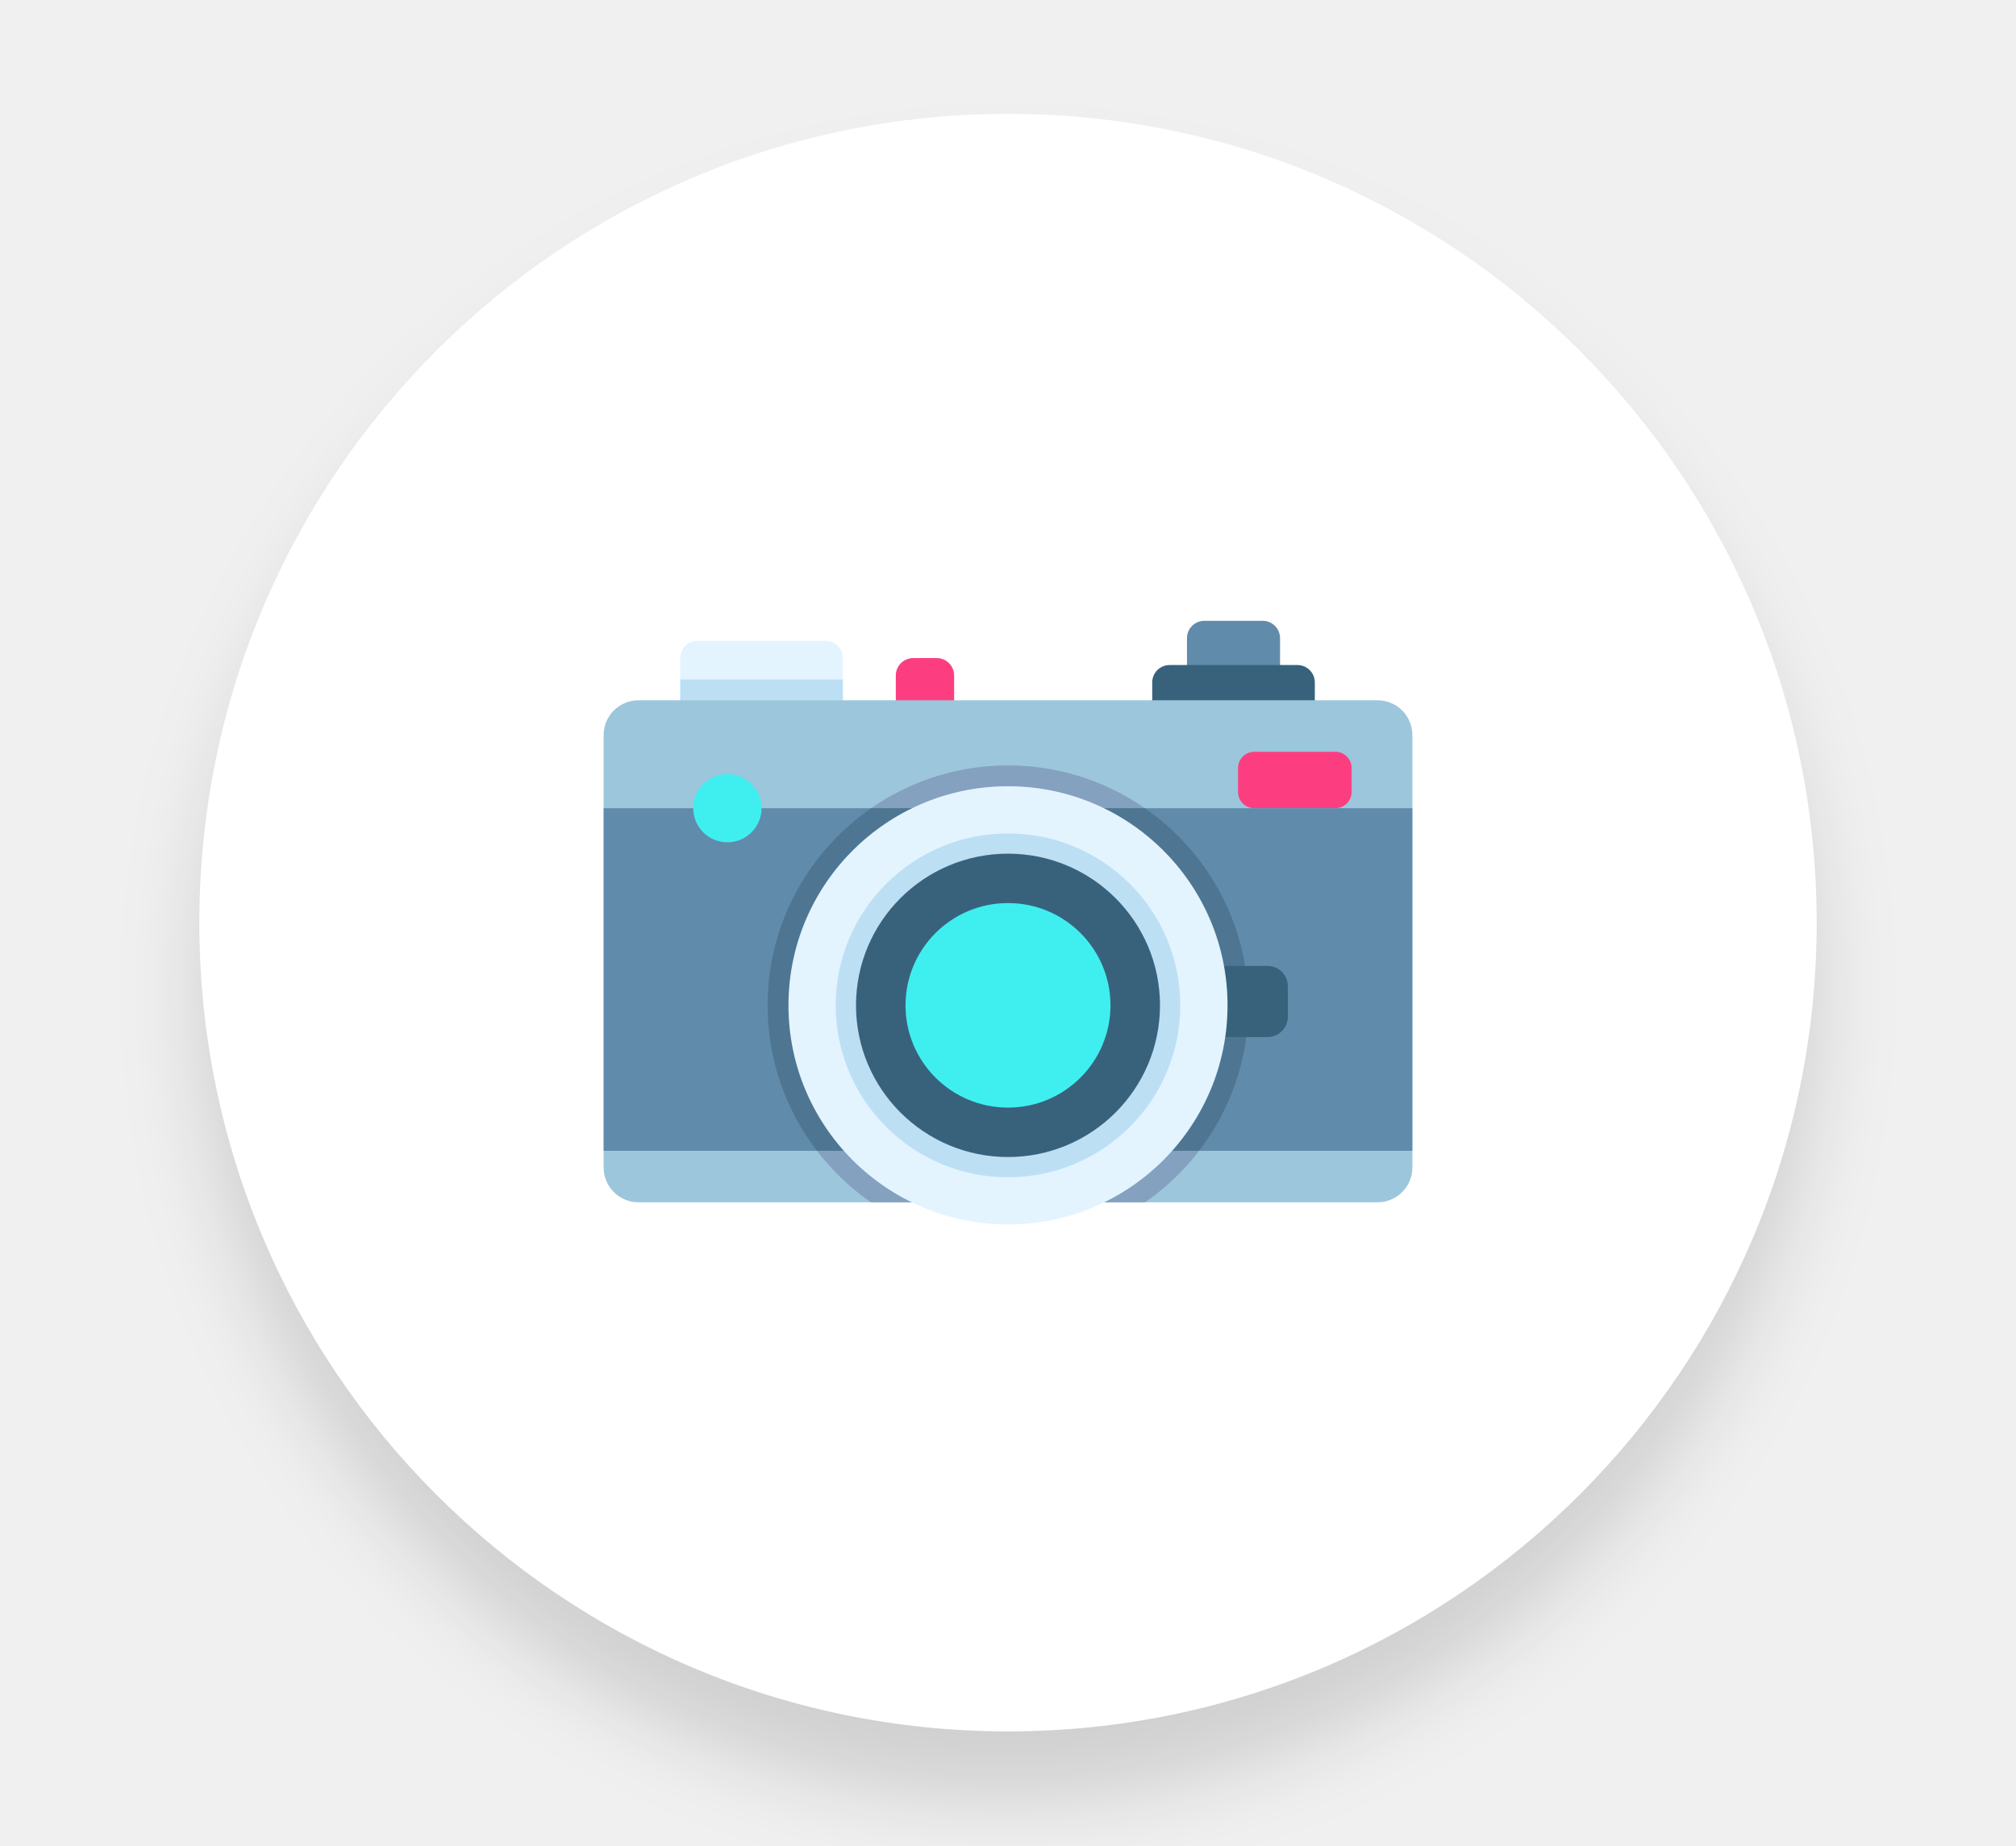
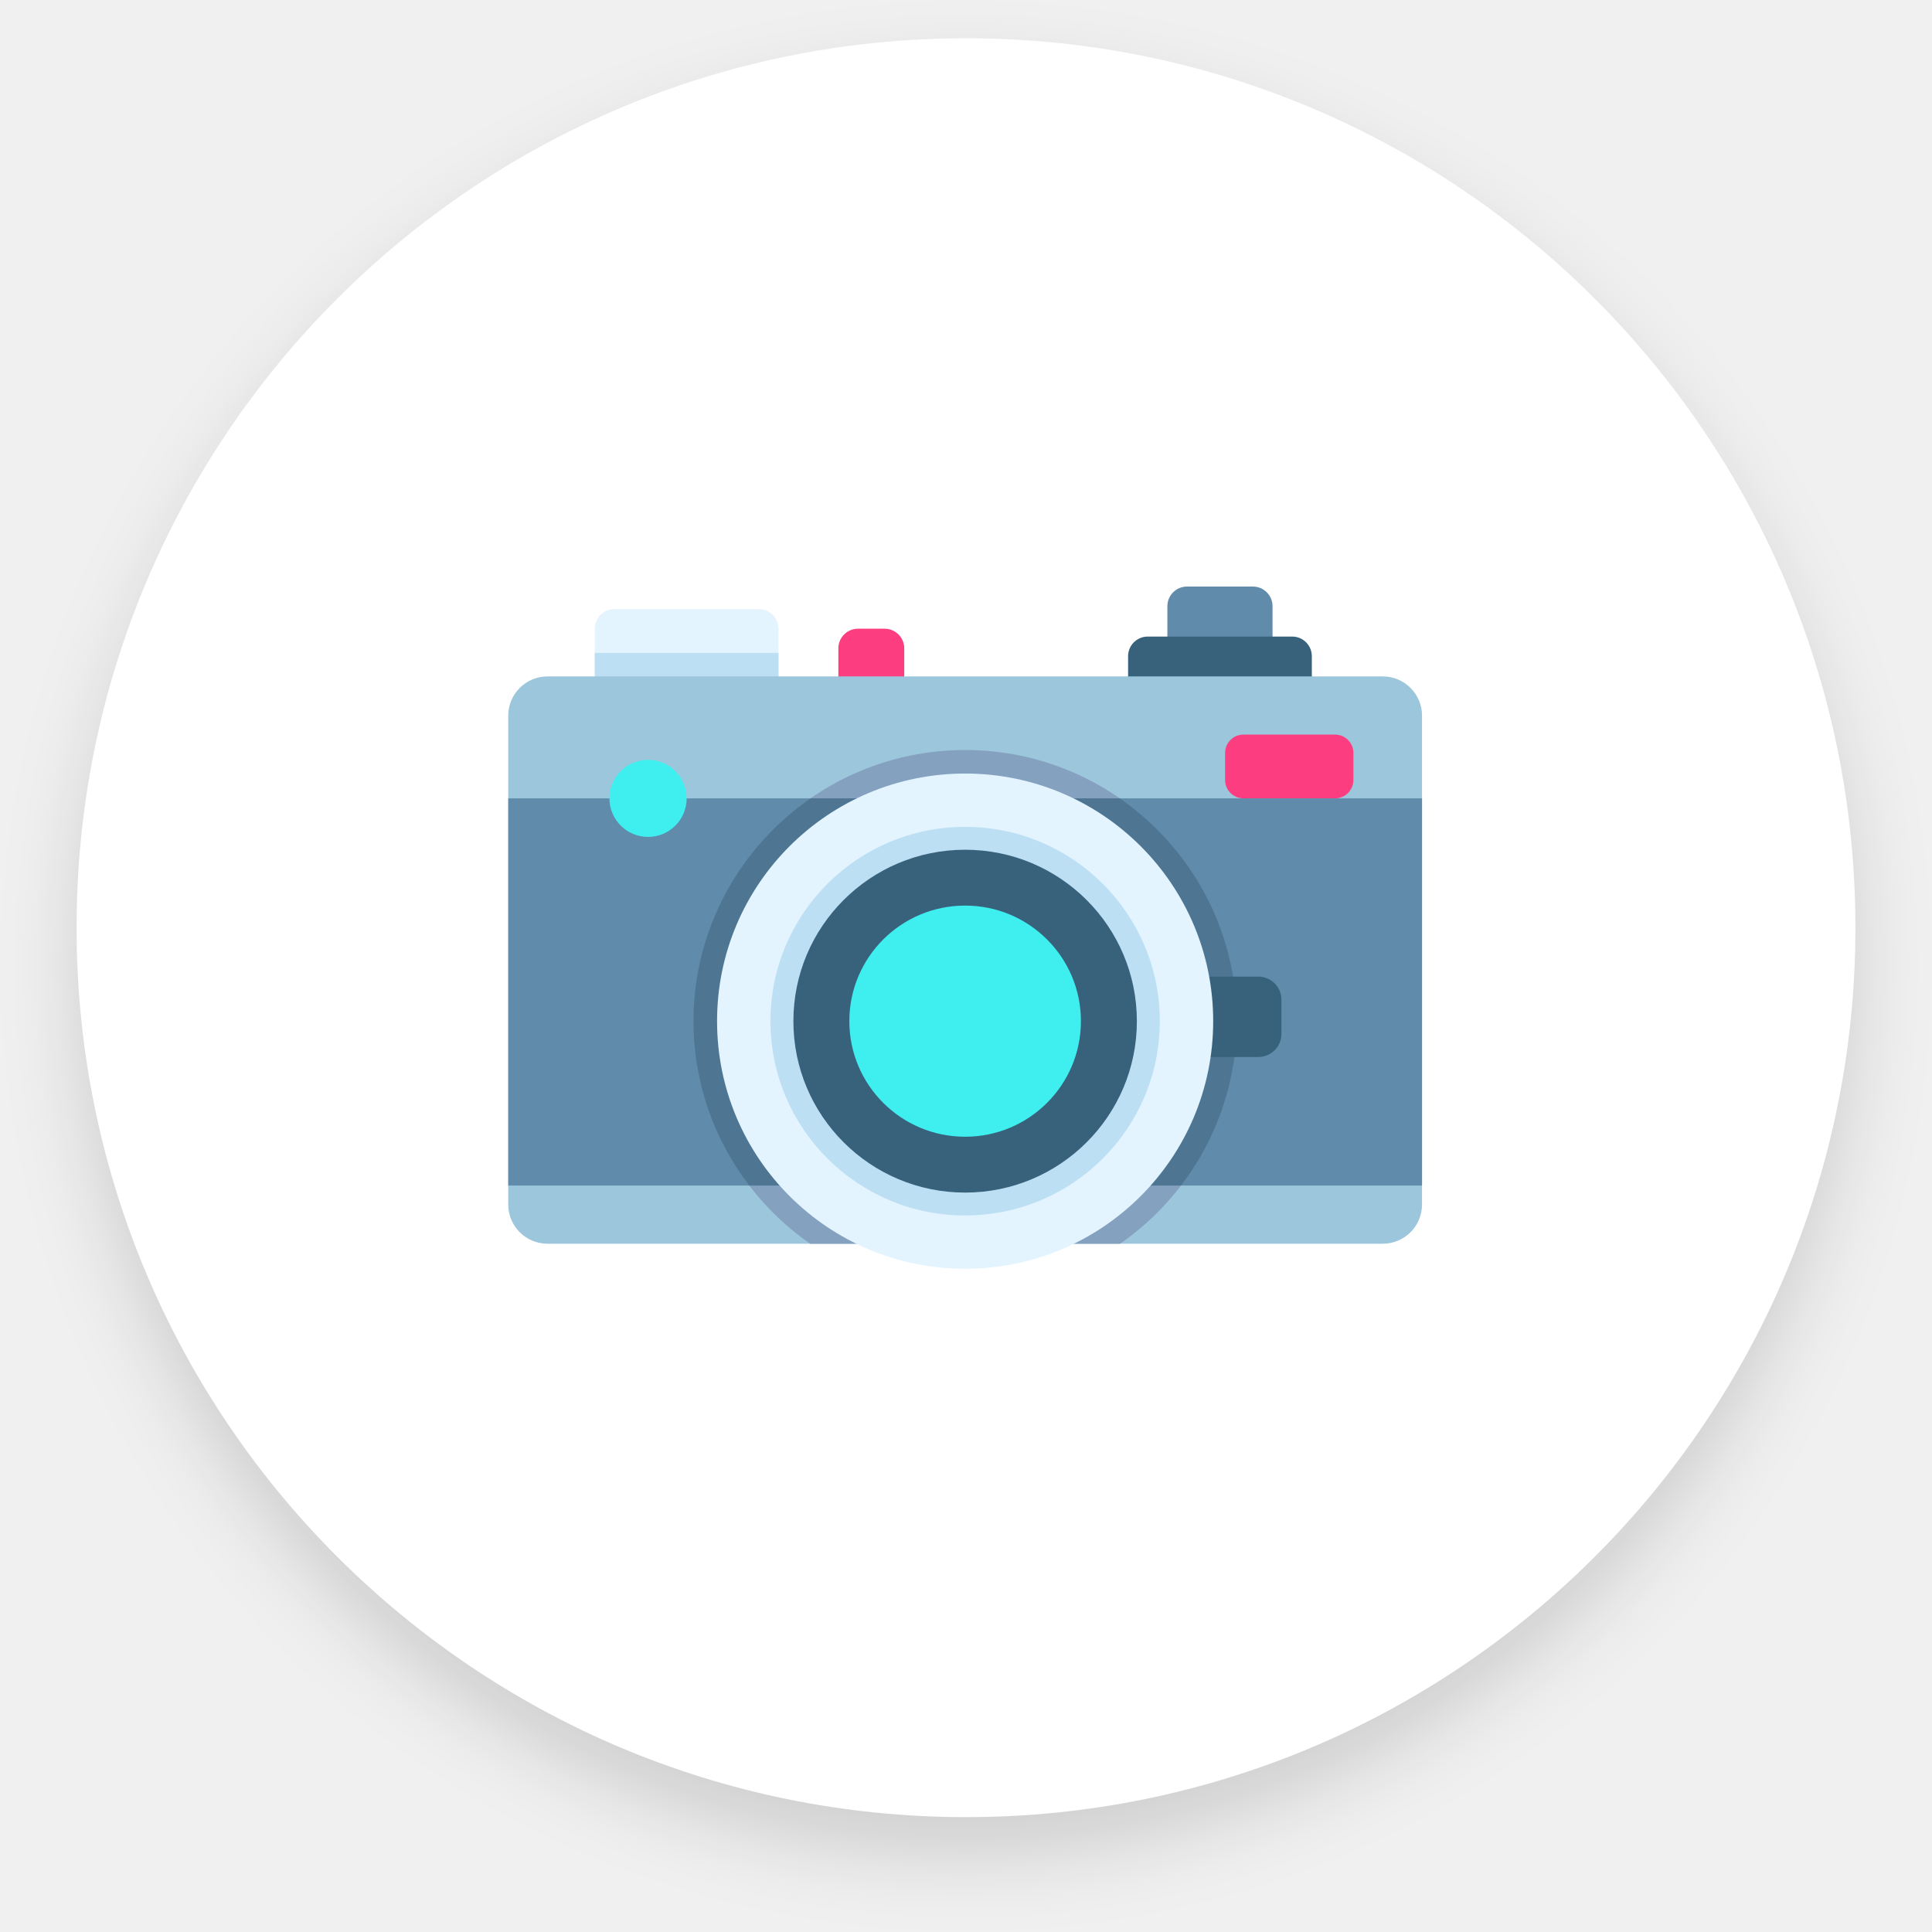
- <svg xmlns="http://www.w3.org/2000/svg" xmlns:xlink="http://www.w3.org/1999/xlink" width="354px" height="324px" viewBox="0 0 354 324" version="1.1">
+ <svg xmlns="http://www.w3.org/2000/svg" xmlns:xlink="http://www.w3.org/1999/xlink" width="1110px" height="1110px" viewBox="0 0 1110 1110" version="1.1">
  <defs>
-     <circle id="path-1" cx="177" cy="162" r="142" />
-     <filter x="-9.5%" y="-5.3%" width="119.0%" height="119.0%" filterUnits="objectBoundingBox" id="filter-2">
-       <feOffset dx="0" dy="12" in="SourceAlpha" result="shadowOffsetOuter1" />
-       <feGaussianBlur stdDeviation="7" in="shadowOffsetOuter1" result="shadowBlurOuter1" />
-       <feColorMatrix values="0 0 0 0 0   0 0 0 0 0   0 0 0 0 0  0 0 0 0.134 0" type="matrix" in="shadowBlurOuter1" />
+     <circle id="path-1" cx="511" cy="511" r="511" />
+     <filter x="-7.5%" y="-5.4%" width="115.1%" height="115.1%" filterUnits="objectBoundingBox" id="filter-2">
+       <feOffset dx="0" dy="22" in="SourceAlpha" result="shadowOffsetOuter1" />
+       <feGaussianBlur stdDeviation="22" in="shadowOffsetOuter1" result="shadowBlurOuter1" />
+       <feColorMatrix values="0 0 0 0 0   0 0 0 0 0   0 0 0 0 0  0 0 0 0.14 0" type="matrix" in="shadowBlurOuter1" />
    </filter>
  </defs>
  <g id="camera" stroke="none" stroke-width="1" fill="none" fill-rule="evenodd">
-     <g id="Oval">
-       <use fill="black" fill-opacity="1" filter="url(#filter-2)" xlink:href="#path-1" />
-       <use fill="#FFFFFF" fill-rule="evenodd" xlink:href="#path-1" />
+     <g id="Group-2" transform="translate(44, 22)">
+       <g id="path-1-copy">
+         <use fill="black" fill-opacity="1" filter="url(#filter-2)" xlink:href="#path-1" />
+         <use fill="#FFFFFF" fill-rule="evenodd" xlink:href="#path-1" />
+       </g>
    </g>
-     <g id="camera-(2)" transform="translate(106, 109)" fill-rule="nonzero">
-       <path d="M118.77,9.442 L102.429,9.442 L102.429,3.047 C102.429,1.364 103.796,0 105.482,0 L115.718,0 C117.404,0 118.77,1.364 118.77,3.047 L118.77,9.442 Z" id="Path" fill="#618BAA" />
-       <path d="M42.001,6.549 L42.001,17.21 L13.449,17.21 L13.449,6.549 C13.449,4.868 14.817,3.503 16.502,3.503 L38.949,3.503 C40.634,3.503 42.001,4.868 42.001,6.549 Z" id="Path" fill="#E3F4FF" />
-       <polygon id="Path" fill="#BDDFF4" points="13.449 10.305 42.001 10.305 42.001 17.21 13.449 17.21" />
-       <path d="M124.876,17.21 L96.324,17.21 L96.324,10.813 C96.324,9.131 97.691,7.768 99.377,7.768 L121.823,7.768 C123.509,7.768 124.876,9.131 124.876,10.813 L124.876,17.21 Z" id="Path" fill="#38627C" />
-       <path d="M61.538,17.21 L51.301,17.21 L51.301,9.595 C51.301,7.913 52.667,6.549 54.353,6.549 L58.485,6.549 C60.171,6.549 61.538,7.913 61.538,9.595 L61.538,17.21 Z" id="Path" fill="#FC3E81" />
-       <path d="M142,20.052 L142,96.003 C142,99.365 139.268,102.095 135.895,102.095 L6.105,102.095 C2.732,102.095 0,99.365 0,96.003 L0,20.052 C0,16.689 2.732,13.96 6.105,13.96 L135.895,13.96 C139.268,13.96 142,16.689 142,20.052 Z" id="Path" fill="#9CC6DB" />
-       <path d="M113.213,67.519 C113.213,81.817 106.036,94.477 95.087,102.095 L46.913,102.095 C35.964,94.477 28.787,81.817 28.787,67.519 C28.787,44.293 47.725,25.395 71,25.395 C94.275,25.395 113.213,44.293 113.213,67.519 Z" id="Path" fill="#84A1C0" />
-       <path d="M128.479,32.906 L114.252,32.906 C112.673,32.906 111.395,31.629 111.395,30.055 L111.395,25.849 C111.395,24.274 112.673,22.997 114.252,22.997 L128.479,22.997 C130.058,22.997 131.337,24.274 131.337,25.849 L131.337,30.055 C131.336,31.629 130.058,32.906 128.479,32.906 Z" id="Path" fill="#FC3E81" />
-       <polygon id="Path" fill="#618BAA" points="0 32.907 142 32.907 142 93.057 0 93.057" />
-       <path d="M113.213,67.519 C113.213,77.111 109.983,85.966 104.55,93.057 L37.45,93.057 C32.017,85.966 28.787,77.111 28.787,67.519 C28.787,53.197 35.989,40.522 46.965,32.907 L95.035,32.907 C106.011,40.522 113.213,53.197 113.213,67.519 Z" id="Path" fill="#4E7693" />
-       <path d="M116.559,73.089 L107.629,73.089 L107.629,60.595 L116.559,60.595 C118.542,60.595 120.149,62.199 120.149,64.178 L120.149,69.506 C120.149,71.485 118.542,73.089 116.559,73.089 L116.559,73.089 Z" id="Path" fill="#38627C" />
-       <path d="M109.549,67.519 C109.549,88.764 92.29,105.987 71,105.987 C49.71,105.987 32.451,88.764 32.451,67.519 C32.451,46.273 49.71,29.05 71,29.05 C92.29,29.05 109.549,46.273 109.549,67.519 Z" id="Path" fill="#E3F4FF" />
-       <path d="M101.252,67.519 C101.252,84.192 87.708,97.708 71,97.708 C54.292,97.708 40.748,84.192 40.748,67.519 C40.748,50.845 54.292,37.329 71,37.329 C87.708,37.329 101.252,50.845 101.252,67.519 Z" id="Path" fill="#BDDFF4" />
-       <path d="M97.689,67.519 C97.689,82.228 85.739,94.151 71,94.151 C56.261,94.151 44.311,82.228 44.311,67.519 C44.311,52.81 56.261,40.886 71,40.886 C85.739,40.886 97.689,52.81 97.689,67.519 L97.689,67.519 Z" id="Path" fill="#38627C" />
-       <g id="Group" transform="translate(15.53125, 26.84595)" fill="#3FEFEF">
-         <path d="M73.463,40.673 C73.463,50.589 65.407,58.628 55.469,58.628 C45.531,58.628 37.475,50.589 37.475,40.673 C37.475,30.756 45.531,22.717 55.469,22.717 C65.407,22.717 73.463,30.756 73.463,40.673 Z" id="Path" />
-         <path d="M12.194,6.06 C12.194,9.367 9.508,12.047 6.195,12.047 C2.881,12.047 0.194,9.367 0.194,6.06 C0.194,2.752 2.881,0.072 6.195,0.072 C9.508,0.072 12.194,2.752 12.194,6.06 Z" id="Path" />
+     <g transform="translate(292, 337)" fill-rule="nonzero" id="camera-(2)">
+       <g>
+         <path d="M439.116,34.919 L378.698,34.919 L378.698,11.266 C378.698,5.046 383.752,0 389.985,0 L427.832,0 C434.065,0 439.116,5.046 439.116,11.266 L439.116,34.919 Z" id="Path" fill="#618BAA" />
+         <path d="M155.287,24.22 L155.287,63.645 L49.723,63.645 L49.723,24.22 C49.723,18.003 54.782,12.954 61.011,12.954 L144.003,12.954 C150.232,12.954 155.287,18.003 155.287,24.22 Z" id="Path" fill="#E3F4FF" />
+         <polygon id="Path" fill="#BDDFF4" points="49.723 38.109 155.287 38.109 155.287 63.645 49.723 63.645" />
+         <path d="M461.69,63.645 L356.127,63.645 L356.127,39.988 C356.127,33.767 361.182,28.726 367.414,28.726 L450.403,28.726 C456.635,28.726 461.69,33.767 461.69,39.988 L461.69,63.645 Z" id="Path" fill="#38627C" />
+         <path d="M227.517,63.645 L189.669,63.645 L189.669,35.483 C189.669,29.262 194.72,24.22 200.953,24.22 L216.229,24.22 C222.462,24.22 227.517,29.262 227.517,35.483 L227.517,63.645 Z" id="Path" fill="#FC3E81" />
+         <path d="M525,74.156 L525,355.03 C525,367.464 514.898,377.559 502.429,377.559 L22.571,377.559 C10.102,377.559 0,367.464 0,355.03 L0,74.156 C0,61.718 10.102,51.627 22.571,51.627 L502.429,51.627 C514.898,51.627 525,61.718 525,74.156 Z" id="Path" fill="#9CC6DB" />
+         <path d="M418.568,249.694 C418.568,302.568 392.036,349.385 351.553,377.559 L173.447,377.559 C132.964,349.385 106.432,302.568 106.432,249.694 C106.432,163.8 176.447,93.914 262.5,93.914 C348.553,93.914 418.568,163.8 418.568,249.694 Z" id="Path" fill="#84A1C0" />
+         <path d="M475.012,121.688 L422.409,121.688 C416.573,121.688 411.847,116.967 411.847,111.146 L411.847,95.593 C411.847,89.768 416.573,85.046 422.409,85.046 L475.012,85.046 C480.848,85.046 485.579,89.768 485.579,95.593 L485.579,111.146 C485.575,116.967 480.848,121.688 475.012,121.688 Z" id="Path" fill="#FC3E81" />
+         <polygon id="Path" fill="#618BAA" points="0 121.692 525 121.692 525 344.135 0 344.135" />
+         <path d="M418.568,249.694 C418.568,285.164 406.627,317.912 386.54,344.135 L138.46,344.135 C118.373,317.912 106.432,285.164 106.432,249.694 C106.432,196.728 133.056,149.855 173.639,121.692 L351.361,121.692 C391.944,149.855 418.568,196.728 418.568,249.694 Z" id="Path" fill="#4E7693" />
+         <path d="M430.94,270.292 L397.924,270.292 L397.924,224.086 L430.94,224.086 C438.27,224.086 444.214,230.019 444.214,237.336 L444.214,257.042 C444.214,264.359 438.27,270.292 430.94,270.292 L430.94,270.292 Z" id="Path" fill="#38627C" />
+         <path d="M405.021,249.694 C405.021,328.259 341.215,391.952 262.5,391.952 C183.785,391.952 119.979,328.259 119.979,249.694 C119.979,171.124 183.785,107.431 262.5,107.431 C341.215,107.431 405.021,171.124 405.021,249.694 Z" id="Path" fill="#E3F4FF" />
+         <path d="M374.348,249.694 C374.348,311.352 324.272,361.335 262.5,361.335 C200.728,361.335 150.652,311.352 150.652,249.694 C150.652,188.032 200.728,138.048 262.5,138.048 C324.272,138.048 374.348,188.032 374.348,249.694 Z" id="Path" fill="#BDDFF4" />
+         <path d="M361.174,249.694 C361.174,304.087 316.994,348.181 262.5,348.181 C208.006,348.181 163.826,304.087 163.826,249.694 C163.826,195.296 208.006,151.202 262.5,151.202 C316.994,151.202 361.174,195.296 361.174,249.694 L361.174,249.694 Z" id="Path" fill="#38627C" />
+         <g id="Group" transform="translate(57.42188, 99.27937)" fill="#3FEFEF">
+           <path d="M271.604,150.414 C271.604,187.084 241.82,216.814 205.078,216.814 C168.336,216.814 138.552,187.084 138.552,150.414 C138.552,113.74 168.336,84.011 205.078,84.011 C241.82,84.011 271.604,113.74 271.604,150.414 Z" id="Path" />
+           <path d="M45.085,22.409 C45.085,34.639 35.152,44.55 22.903,44.55 C10.65,44.55 0.717,34.639 0.717,22.409 C0.717,10.179 10.65,0.268 22.903,0.268 C35.152,0.268 45.085,10.179 45.085,22.409 Z" id="Path" />
+         </g>
      </g>
    </g>
  </g>
</svg>
